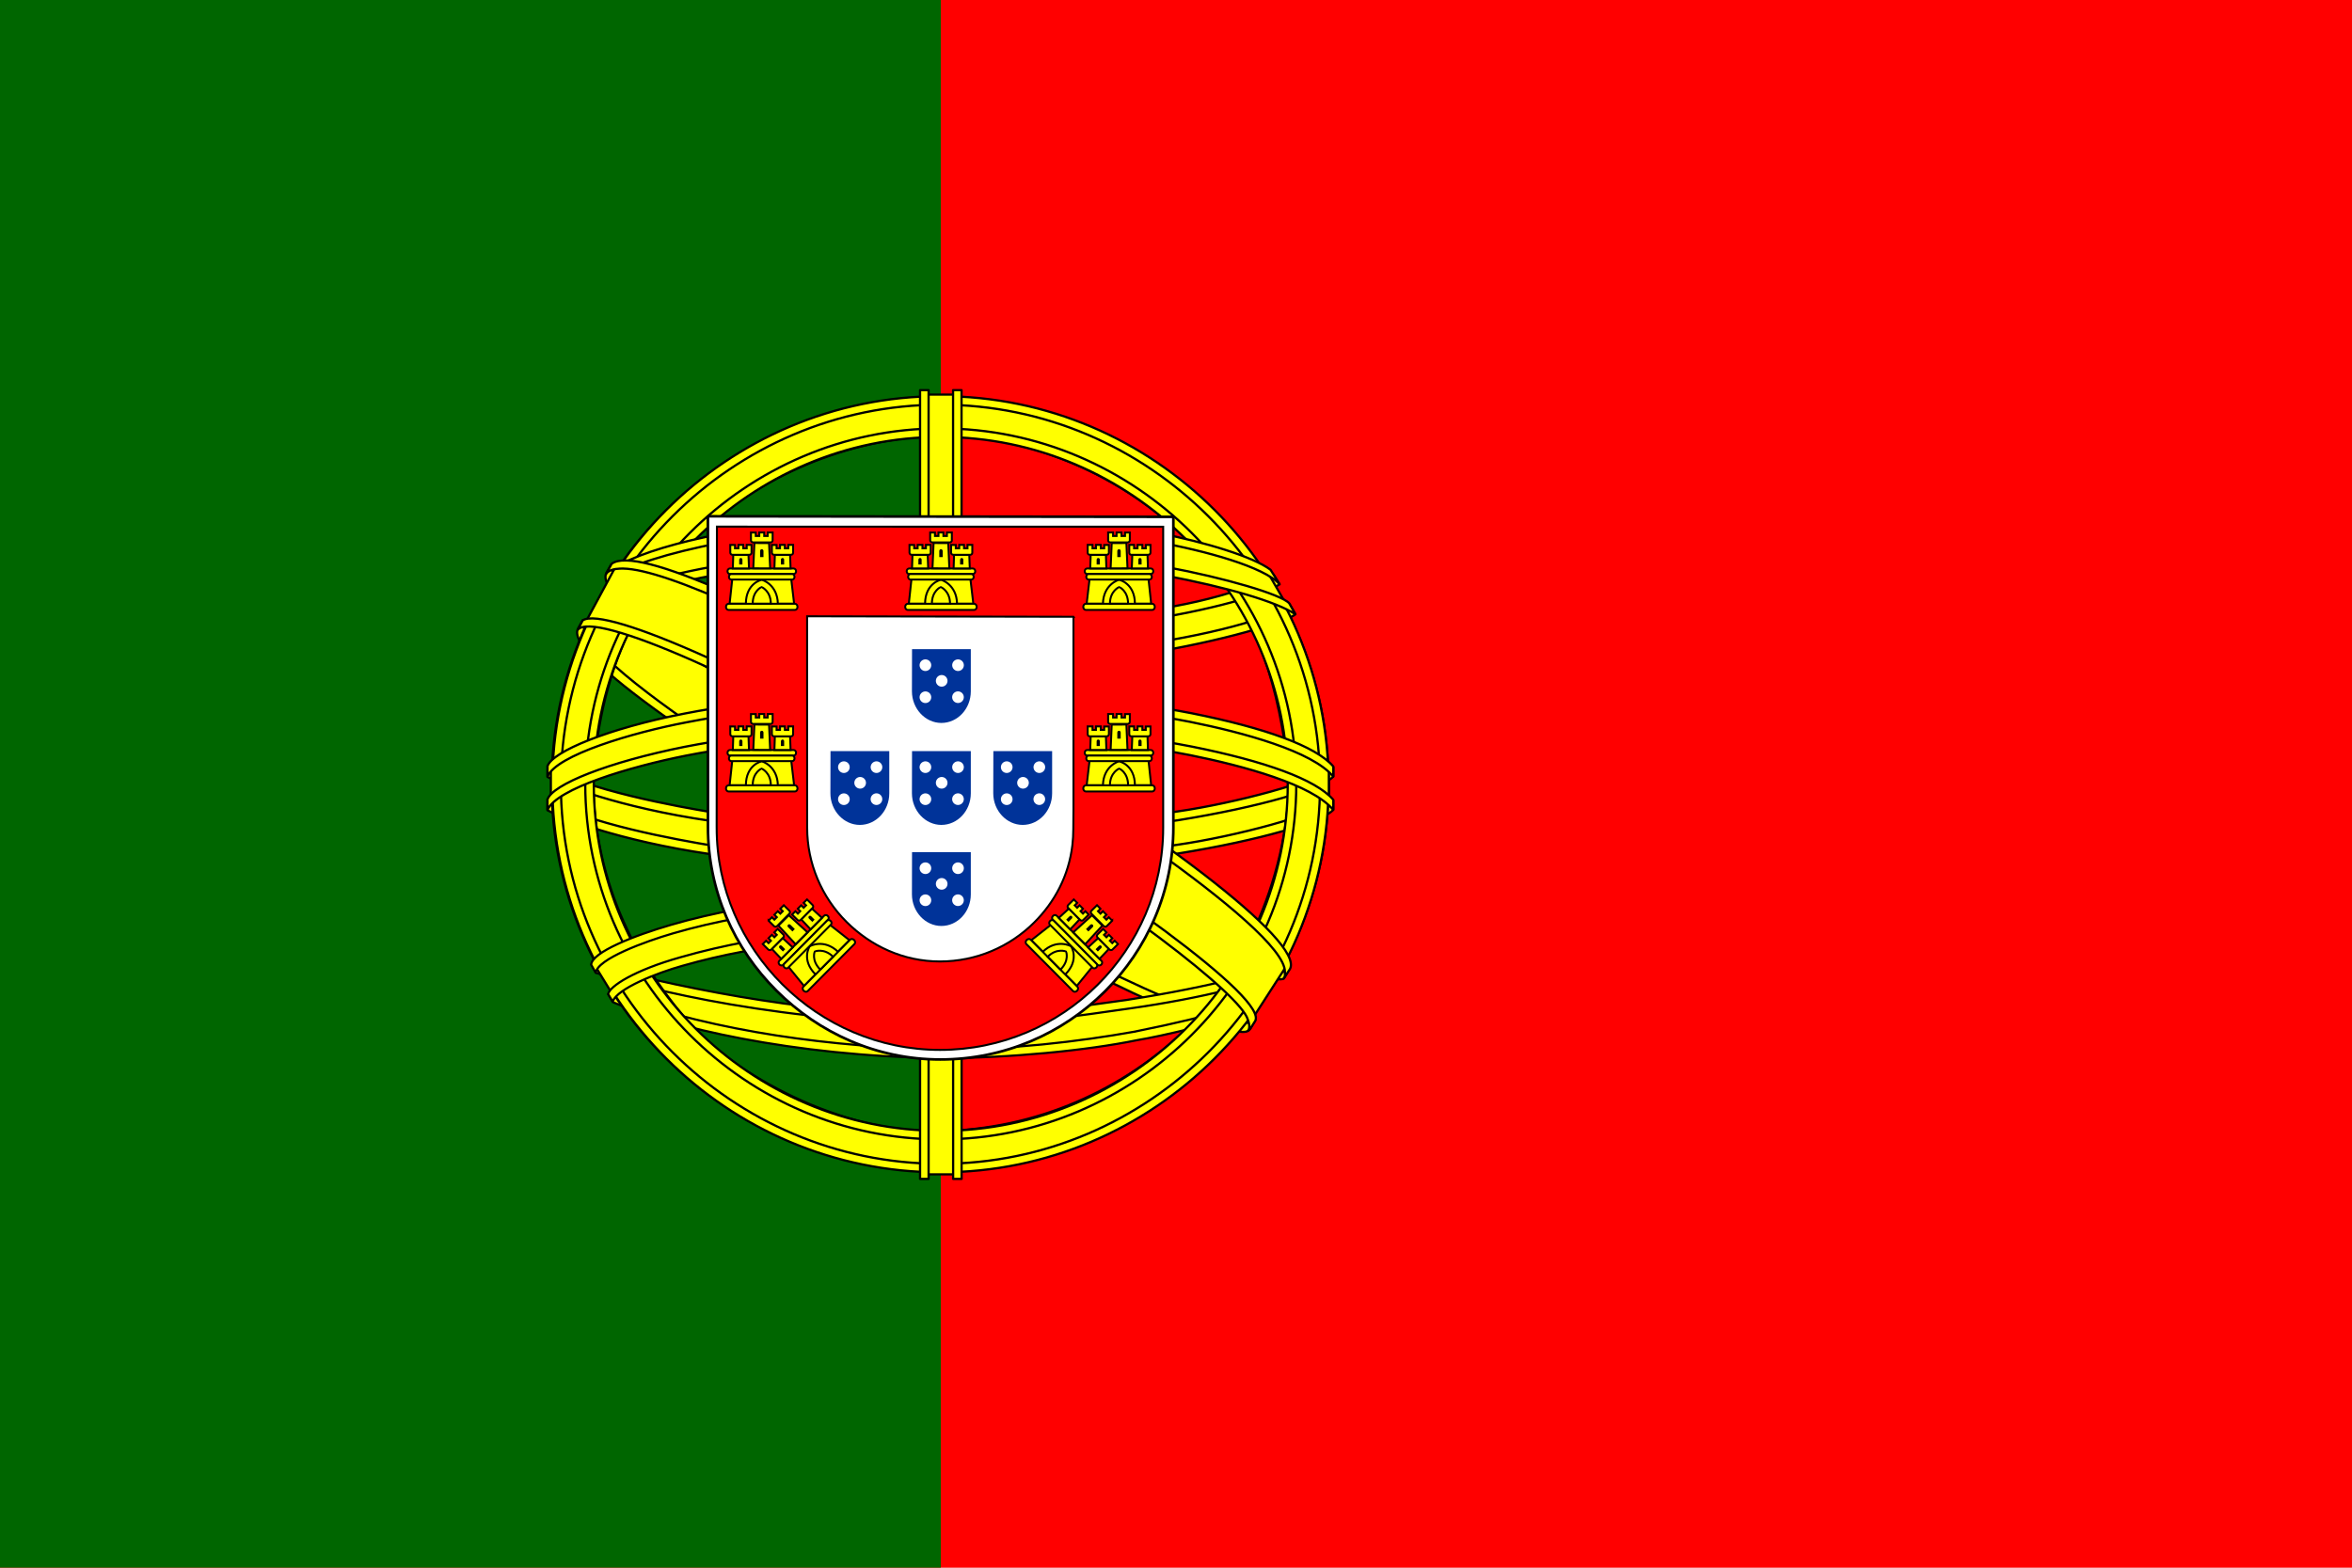
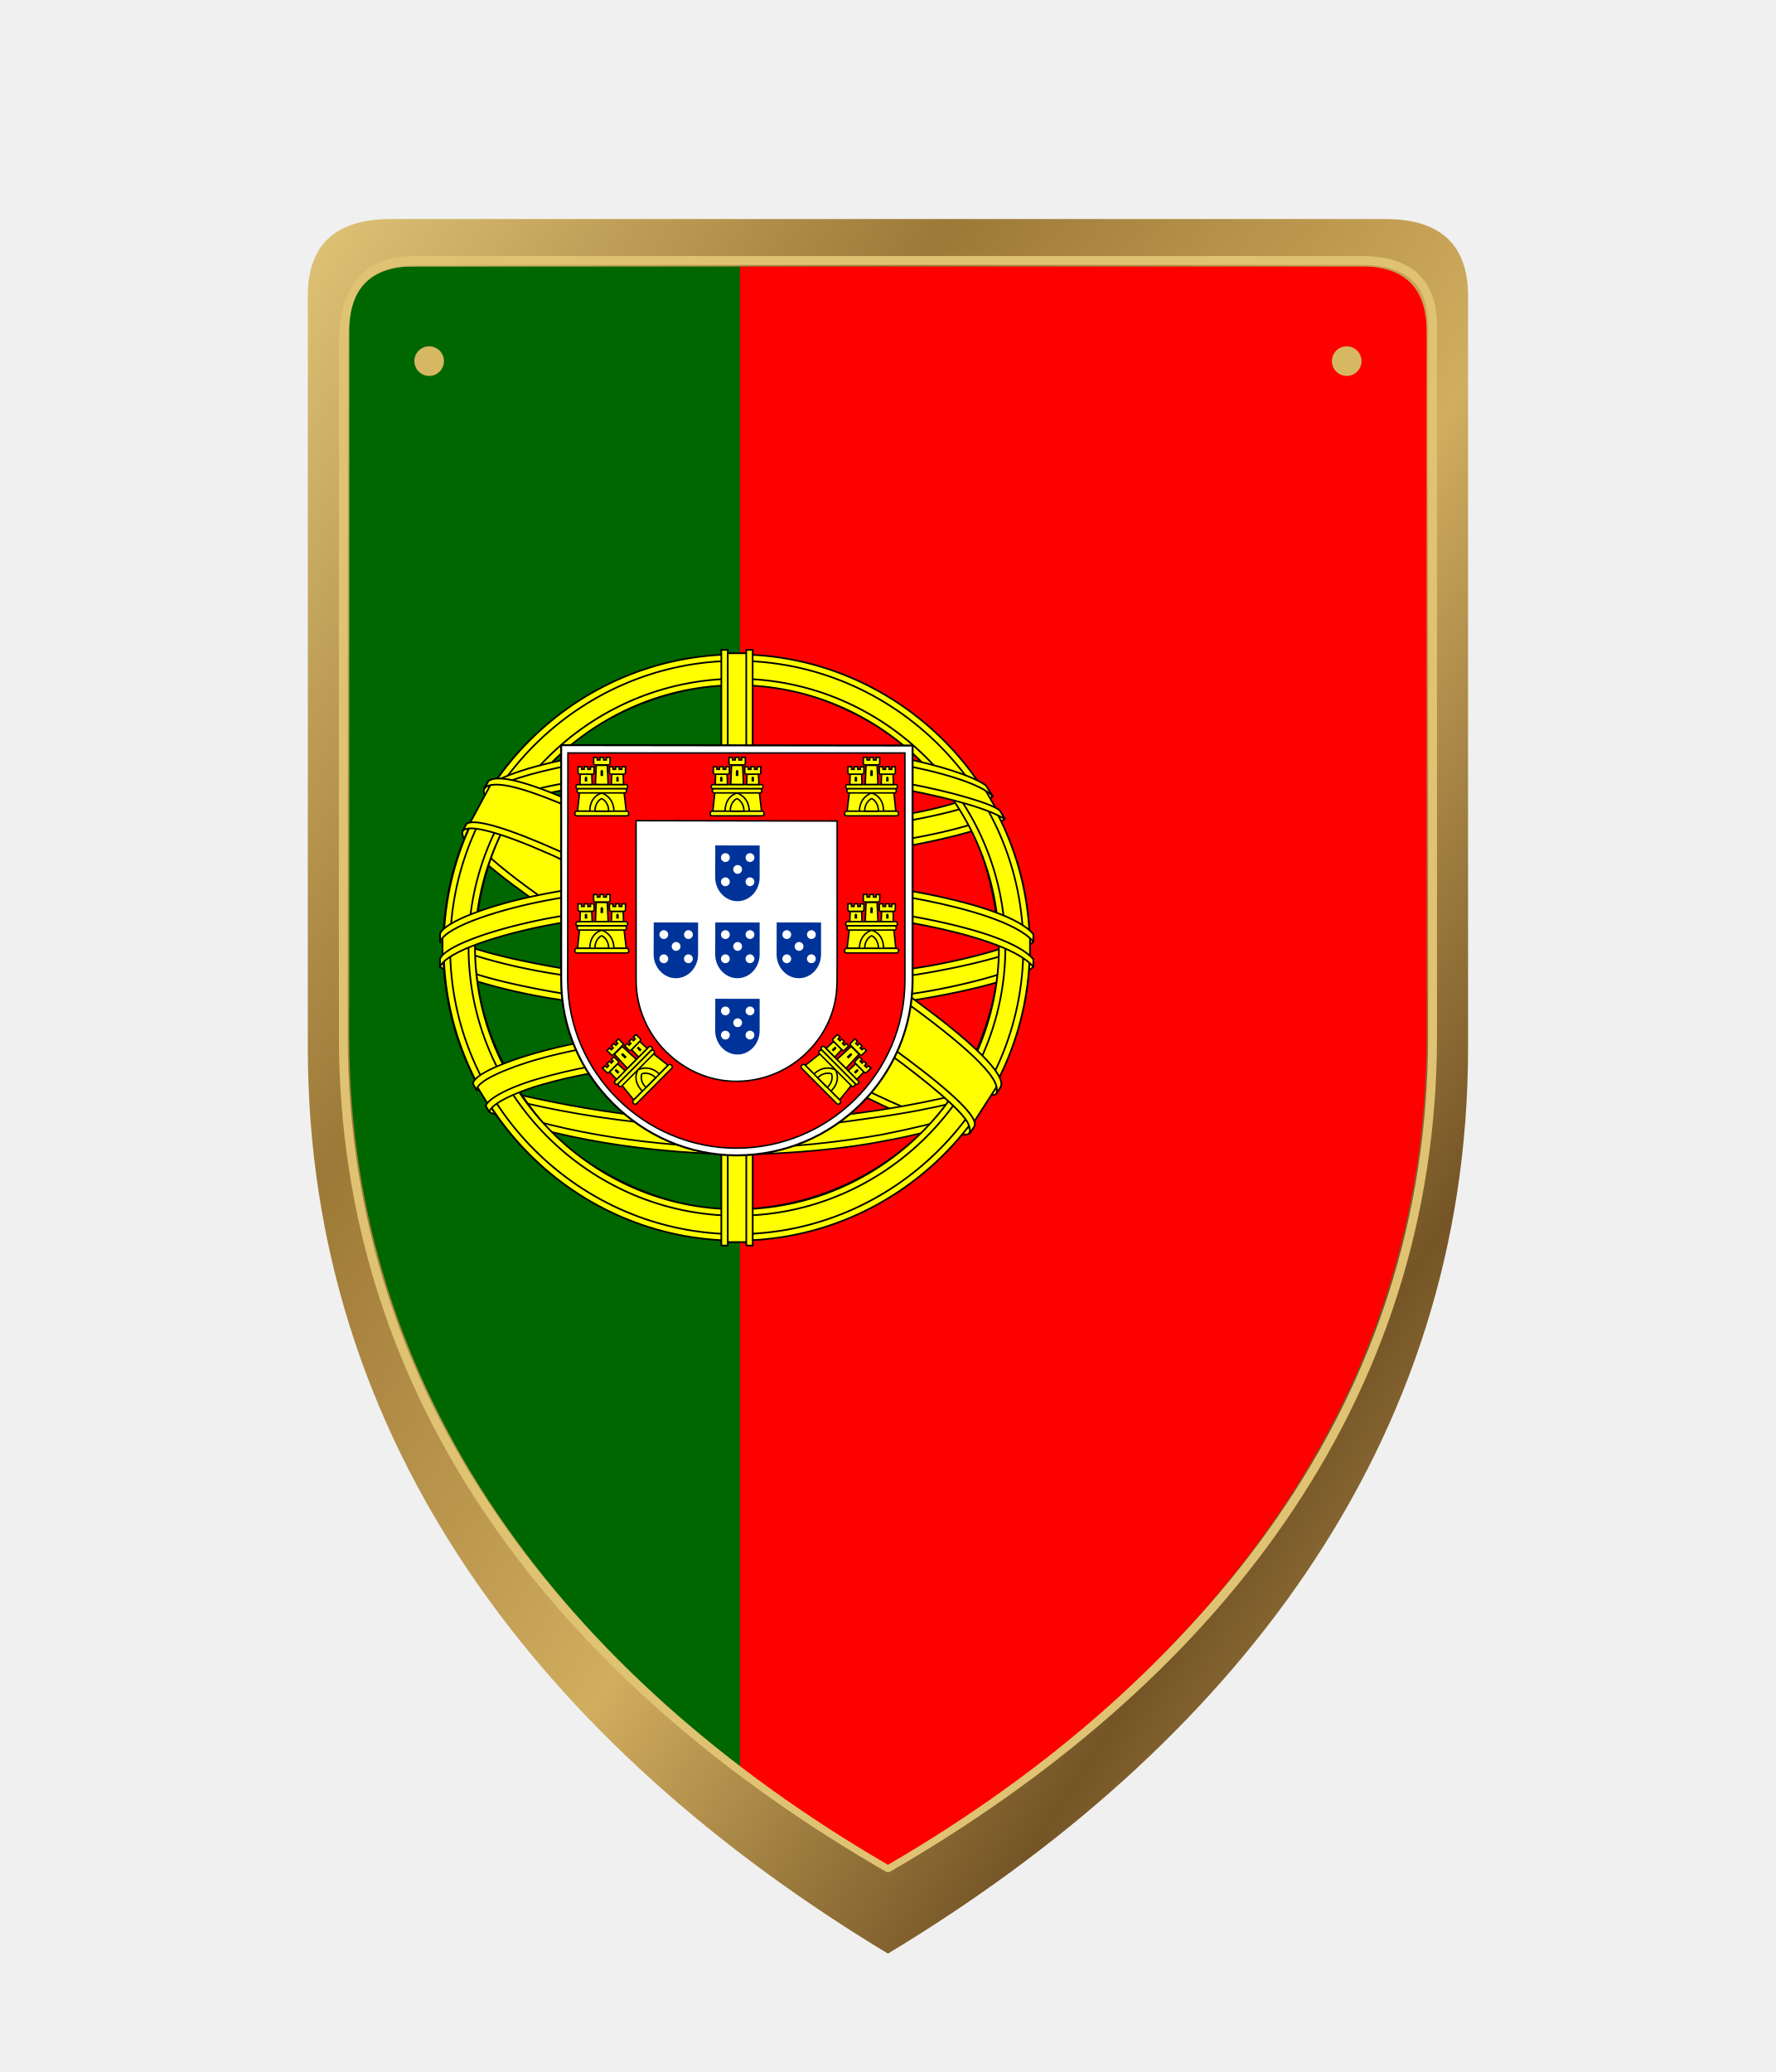
- <svg xmlns="http://www.w3.org/2000/svg" xmlns:xlink="http://www.w3.org/1999/xlink" width="600" height="400">
-   <rect width="600" height="400" fill="#f00" />
-   <rect width="240" height="400" fill="#060" />
-   <g fill="#ff0" fill-rule="evenodd" stroke="#000" stroke-width="0.573" stroke-linecap="round" stroke-linejoin="round">
-     <path d="m318.24,262.04c-30.21-0.91-168.74-87.38-169.69-101.15l7.65-12.757c13.741,19.966,155.36,104.06,169.27,101.08l-7.23,12.823" />
-     <path d="m154.59,146.4c-2.71,7.294,36.149,31.318,82.903,59.754,46.752,28.434,87.065,46.006,90.053,43.486,0.183-0.325,1.47-2.541,1.352-2.523-0.56,0.844-1.923,1.11-4.051,0.497-12.631-3.643-45.575-18.765-86.374-43.506-40.798-24.743-76.294-47.544-81.811-57.232-0.384-0.671-0.657-1.896-0.601-2.849l-0.134-0.002-1.175,2.053-0.161,0.322h-0.001zm164.36,116.04c-0.512,0.93-1.468,0.96-3.282,0.761-11.3-1.251-45.589-17.925-86.162-42.213-47.21-28.26-86.2-54.01-81.97-60.74l1.151-2.035,0.227,0.071c-3.804,11.405,76.948,57.578,81.702,60.522,46.724,28.947,86.115,45.851,89.601,41.458l-1.268,2.181v-0.002z" />
-     <path d="m240.17,169.23c30.237-0.239,67.55-4.132,89.023-12.69l-4.627-7.517c-12.692,7.025-50.21,11.644-84.652,12.335-40.736-0.375-69.49-4.168-83.897-13.835l-4.367,8.005c26.484,11.207,53.623,13.587,88.52,13.703" />
-     <path d="m330.44,156.71c-0.739,1.182-14.743,6.011-35.373,9.575-13.988,2.132-32.234,3.955-55.004,3.978-21.633,0.02-39.305-1.52-52.684-3.333-21.656-3.396-32.833-8.12-36.965-9.79,0.395-0.786,0.649-1.337,1.03-2.071,11.895,4.736,23.124,7.592,36.279,9.616,13.291,1.8,30.75,3.362,52.276,3.342,22.664-0.023,40.709-1.984,54.616-4.053,21.155-3.412,32.711-7.803,34.334-9.842l1.494,2.579h-0.002zm-4.06-7.623c-2.293,1.841-13.718,5.893-33.819,9.103-13.415,1.923-30.472,3.643-52.265,3.664-20.704,0.02-37.619-1.375-50.485-3.249-20.414-2.666-31.279-7.475-35.196-8.878,0.39-0.674,0.787-1.342,1.194-2.014,3.048,1.535,13.533,5.791,34.226,8.722,12.72,1.804,29.661,3.148,50.262,3.127,21.69-0.022,38.553-1.776,51.883-3.688,20.205-2.78,31.077-7.947,32.728-9.241l1.473,2.451v0.002z" />
-     <path d="m140.88,205.66c18.598,10.003,59.905,15.044,98.994,15.391,35.591,0.056,81.958-5.502,99.297-14.69l-0.477-10.012c-5.425,8.477-55.113,16.609-99.206,16.276-44.093-0.333-85.038-7.143-98.687-15.959l0.079,8.991" />
-     <path d="m340.12,204.22,0.001,2.387c-2.606,3.116-18.946,7.825-39.437,11.142-15.595,2.391-35.927,4.194-61.262,4.194-24.069,0-43.263-1.716-58.148-4.001-23.529-3.426-38.579-9.426-41.6-11.217l0.013-2.785c9.075,6.033,33.661,10.447,41.917,11.798,14.788,2.27,33.868,3.973,57.817,3.973,25.216,0,45.434-1.791,60.931-4.166,14.701-2.124,35.644-7.646,39.767-11.324h0.001zm0.01-8.492,0.001,2.387c-2.606,3.114-18.946,7.824-39.437,11.14-15.595,2.391-35.927,4.194-61.262,4.194-24.069,0-43.263-1.714-58.148-4.001-23.529-3.425-38.579-9.425-41.6-11.216l0.013-2.785c9.075,6.032,33.661,10.447,41.917,11.796,14.788,2.272,33.868,3.976,57.817,3.976,25.216,0,45.434-1.792,60.931-4.169,14.701-2.124,35.644-7.646,39.767-11.324l0.001,0.002z" />
-     <path d="m239.79,260.32c-42.772-0.255-79.421-11.659-87.16-13.544l5.643,8.834c13.67,5.75,49.424,14.32,81.927,13.371,32.504-0.948,60.91-3.466,80.928-13.211l5.786-9.155c-13.642,6.425-60.068,13.639-87.125,13.705" />
-     <path stroke-width="0.55" d="m323.3,253.72c-0.85,1.299-1.717,2.582-2.596,3.829-9.442,3.329-24.319,6.824-30.597,7.844-12.824,2.642-32.665,4.594-50.274,4.603-37.89-0.555-68.905-7.972-83.496-14.299l-1.177-2.024,0.192-0.304,1.997,0.774c25.948,9.283,55.091,12.987,82.698,13.652,17.538,0.062,35.095-2.01,49.292-4.549,21.771-4.362,30.574-7.65,33.275-9.14l0.687-0.385h-0.001zm5.017-8.275c0.022,0.026,0.044,0.05,0.065,0.078-0.636,1.073-1.291,2.165-1.962,3.262-5.036,1.8-18.702,5.799-38.659,8.589-13.149,1.791-21.322,3.526-47.479,4.034-49.015-1.247-80.75-10.831-88.289-13.195l-1.117-2.143c28.406,7.415,57.422,12.592,89.408,13.121,23.931-0.51,34.112-2.272,47.152-4.05,23.271-3.619,34.996-7.45,38.515-8.556-0.044-0.064-0.096-0.131-0.154-0.199l2.523-0.943-0.002,0.002z" />
-     <path d="m328.83,197.76c0.139,28.137-14.26,53.386-25.858,64.525-16.408,15.759-38.163,25.896-63.569,26.363-28.37,0.521-55.12-17.974-62.295-26.099-14.028-15.885-25.449-36.057-25.815-63.243,1.738-30.709,13.793-52.1,31.268-66.769s40.743-21.813,60.121-21.302c22.358,0.59,48.475,11.558,66.521,33.332,11.823,14.266,16.943,29.748,19.627,53.193zm-89.186-96.342c54.485,0,99.296,44.338,99.296,98.703,0,54.364-44.811,98.704-99.296,98.704s-98.924-44.339-98.924-98.704,44.439-98.703,98.924-98.703" />
-     <path d="m239.91,101.08c54.534,0,99.011,44.483,99.011,99.022,0,54.538-44.478,99.02-99.011,99.02-54.534,0-99.011-44.481-99.011-99.02s44.478-99.022,99.011-99.022zm-96.832,99.022c0,53.26,43.736,96.842,96.832,96.842,53.097,0,96.833-43.582,96.833-96.842,0-53.262-43.737-96.844-96.833-96.844s-96.832,43.584-96.832,96.844z" />
-     <path d="m239.99,109.31c49.731,0,90.693,40.821,90.693,90.704,0,49.884-40.963,90.703-90.693,90.703s-90.693-40.819-90.693-90.703c0-49.883,40.964-90.704,90.693-90.704zm-88.515,90.703c0,48.685,39.979,88.524,88.515,88.524s88.515-39.839,88.515-88.524c0-48.686-39.978-88.525-88.515-88.525-48.536,0-88.515,39.839-88.515,88.525z" />
-     <path d="m243.98,100.68-8.485,0,0.01,198.96,8.515,0z" />
-     <path d="m243.13,99.546h2.16l0.018,201.25h-2.162l-0.016-201.25zm-8.421,0.002h2.177l0.003,201.25h-2.178v-201.25z" />
-     <path d="m338.99,203.935,0-7.355-5.99-5.58-34-9-49-5-59,3-42,10-8.48,6.28,0,7.357l21.48-9.637,51-8h49l36,4,25,6z" />
-     <path d="m239.95,184.77c23.383-0.043,46.07,2.215,64.065,5.719,18.569,3.712,31.637,8.356,36.105,13.571l-0.005,2.582c-5.388-6.49-22.973-11.248-36.518-13.968-17.858-3.474-40.393-5.717-63.647-5.674-24.538,0.046-47.387,2.37-64.984,5.803-14.12,2.802-32.951,8.368-35.302,13.858v-2.689c1.291-3.8,15.313-9.479,34.984-13.417,17.729-3.457,40.62-5.742,65.302-5.786zm0.01-8.492c23.383-0.042,46.07,2.217,64.065,5.719,18.569,3.714,31.637,8.356,36.105,13.571l-0.005,2.582c-5.388-6.489-22.973-11.247-36.518-13.966-17.858-3.476-40.393-5.718-63.647-5.674-24.538,0.044-47.276,2.37-64.875,5.801-13.626,2.583-33.226,8.37-35.412,13.86v-2.691c1.291-3.759,15.597-9.641,34.985-13.417,17.729-3.457,40.62-5.74,65.302-5.786z" />
-     <path d="m239.48,132.96c36.849-0.184,68.99,5.152,83.695,12.685l5.364,9.279c-12.781-6.888-47.456-14.05-89.005-12.979-33.854,0.208-70.027,3.727-88.176,13.41l6.404-10.709c14.895-7.724,50.022-11.643,81.72-11.684" />
-     <path d="m239.97,140.62c21.017-0.056,41.325,1.13,57.476,4.044,15.041,2.799,29.385,7.001,31.436,9.26l1.59,2.81c-4.988-3.257-17.401-6.884-33.339-9.906-16.006-3.008-36.3-4.005-57.2-3.95-23.722-0.081-42.152,1.171-57.969,3.929-16.728,3.13-28.334,7.601-31.197,9.726l1.558-2.97c5.563-2.838,14.39-6.259,29.223-8.93,16.357-2.988,34.983-3.884,58.423-4.013h-0.001zm-0.009-8.484c20.113-0.053,39.972,1.068,55.452,3.851,12.209,2.377,24.283,6.087,28.704,9.389l2.326,3.695c-3.954-4.395-18.836-8.559-31.974-10.892-15.361-2.649-34.395-3.698-54.508-3.866-21.108,0.059-40.615,1.352-55.752,4.108-14.441,2.748-23.76,6.002-27.703,8.543l2.045-3.087c5.441-2.865,14.232-5.495,25.303-7.646,15.249-2.776,34.876-4.036,56.108-4.095z" />
-     <path d="m289.15,241.26c-18.218-3.401-36.469-3.895-49.217-3.745-61.407,0.72-81.244,12.609-83.665,16.209l-4.589-7.481c15.634-11.332,49.073-17.687,88.587-17.037,20.518,0.336,38.224,1.699,53.119,4.583l-4.236,7.473" />
-     <path stroke-width="0.55" d="m239.58,236.46c17.082,0.255,33.849,0.96,50.033,3.978l-1.172,2.069c-15.031-2.775-31.055-3.837-48.803-3.75-22.663-0.177-45.585,1.939-65.541,7.667-6.297,1.752-16.721,5.801-17.784,9.146l-1.166-1.923c0.336-1.977,6.636-6.081,18.414-9.39,22.858-6.546,44.239-7.649,66.019-7.799v0.002zm0.775-8.596c17.698,0.331,35.975,1.149,53.74,4.668l-1.221,2.154c-16.042-3.185-31.369-4.247-52.415-4.57-22.735,0.041-46.851,1.663-68.778,8.037-7.079,2.062-19.297,6.52-19.704,10.05l-1.166-2.066c0.265-3.206,10.842-7.388,20.358-10.156,22.096-6.424,46.275-8.076,69.186-8.117z" />
-     <path d="M327.58,247.38,320.201,258.829,299,240,244,203,182,169,149.81,157.99,156.67,145.27,159,144l20,5,66,34,38,24,32,23,13,15z" />
-     <path d="m148.65,158.29c5.646-3.829,47.139,14.655,90.555,40.834,43.301,26.254,84.677,55.921,80.942,61.473l-1.228,1.932-0.564,0.445c0.121-0.086,0.743-0.848-0.061-2.906-1.845-6.07-31.195-29.491-79.894-58.895-47.475-28.309-87.041-45.371-90.997-40.494l1.247-2.389h-0.001zm180.44,88.927c3.57-7.052-34.916-36.044-82.632-64.272-48.813-27.666-83.994-43.951-90.42-39.095l-1.428,2.599c-0.012,0.143,0.052-0.177,0.354-0.41,1.169-1.02,3.105-0.951,3.979-0.967,11.065,0.166,42.667,14.709,87.006,40.128,19.428,11.315,82.071,51.491,81.832,62.789,0.017,0.971,0.08,1.171-0.285,1.652l1.594-2.424v-0.002z" />
-   </g>
-   <g>
-     <path fill="#fff" stroke="#000" stroke-width="0.67" stroke-linejoin="bevel" d="m180.6,211.01c0,16.271,6.663,30.987,17.457,41.742,10.815,10.778,25.512,17.579,41.809,17.579,16.381,0,31.247-6.652,42.016-17.389,10.769-10.735,17.443-25.552,17.446-41.88h-0.002v-79.189l-118.74-0.141,0.012,79.278h0.002z" />
-     <path fill="#f00" stroke="#000" stroke-width="0.507" d="m182.82,211.12v0.045c0,15.557,6.441,29.724,16.775,40.009,10.354,10.305,24.614,16.712,40.214,16.712,15.681,0,29.912-6.361,40.222-16.626,10.308-10.265,16.697-24.433,16.699-40.044h-0.002v-76.826l-113.84-0.018-0.07,76.748m91.022-53.747,0.004,48.891-0.041,5.172h0.001c0,1.361-0.082,2.912-0.241,4.233-0.925,7.729-4.48,14.467-9.745,19.708-6.164,6.136-14.671,9.941-24.047,9.941-9.327,0-17.639-3.938-23.829-10.1-6.35-6.32-10.03-14.986-10.03-23.947l-0.013-54.023,67.94,0.123,0.002,0.002z" />
-     <g id="castle3">
-       <g id="castle" fill="#ff0" stroke="#000" stroke-width="0.5">
-         <path stroke="none" d="m190.19,154.43c0.135-5.521,4.052-6.828,4.081-6.847,0.028-0.018,4.231,1.408,4.217,6.899l-8.298-0.051" />
-         <path d="m186.81,147.69-0.682,6.345,4.141,0.009c0.04-5.249,3.974-6.122,4.069-6.103,0.089-0.005,3.989,1.161,4.093,6.103h4.151l-0.75-6.393-15.022,0.038v0.002z" />
-         <path d="m185.85,154.06h16.946c0.357,0,0.649,0.353,0.649,0.784,0,0.43-0.292,0.781-0.649,0.781h-16.946c-0.357,0-0.649-0.351-0.649-0.781,0-0.431,0.292-0.784,0.649-0.784z" />
-         <path d="m192.01,154.03c0.018-3.313,2.262-4.25,2.274-4.248,0.001,0,2.342,0.967,2.361,4.248h-4.634" />
-         <path d="m186.21,145.05h16.245c0.342,0,0.623,0.318,0.623,0.705,0,0.387-0.28,0.705-0.623,0.705h-16.245c-0.342,0-0.623-0.316-0.623-0.705,0-0.386,0.28-0.705,0.623-0.705z" />
-         <path d="m186.55,146.47h15.538c0.327,0,0.595,0.317,0.595,0.704,0,0.388-0.268,0.705-0.595,0.705h-15.538c-0.327,0-0.595-0.317-0.595-0.705,0-0.387,0.268-0.704,0.595-0.704z" />
-         <path d="m191.57,135.88,1.227,0.002v0.871h0.895v-0.891l1.257,0.004v0.887h0.898v-0.891h1.258l-0.002,2.012c0,0.316-0.254,0.52-0.549,0.52h-4.411c-0.296,0-0.57-0.237-0.571-0.527l-0.003-1.988h0.001z" />
-         <path d="m196.19,138.57,0.277,6.451-4.303-0.016,0.285-6.452,3.741,0.017" />
-         <path id="cp1" d="m190.94,141.56,0.131,3.478-4.126,0.002,0.116-3.479h3.879-0.001z" />
-         <use xlink:href="#cp1" x="10.609" />
-         <path id="cp2" d="m186.3,139.04,1.199,0.003v0.872h0.877v-0.893l1.229,0.004v0.889h0.879v-0.893l1.23,0.002-0.002,2.012c0,0.314-0.249,0.519-0.536,0.519h-4.317c-0.289,0-0.558-0.235-0.559-0.526l-0.003-1.989h0.001z" />
-         <use xlink:href="#cp2" x="10.609" />
-         <path fill="#000" stroke="none" d="m193.9,140.61c-0.026-0.627,0.877-0.634,0.866,0v1.536h-0.866v-1.536" />
-         <path id="cp3" fill="#000" stroke="none" d="m188.57,142.84c-0.003-0.606,0.837-0.618,0.826,0v1.187h-0.826v-1.187" />
-         <use xlink:href="#cp3" x="10.641" />
+ <svg xmlns="http://www.w3.org/2000/svg" viewBox="0 0 600 700" width="600" height="700">
+   <defs>
+     <g id="emblem">
+       <g fill="#ff0" fill-rule="evenodd" stroke="#000" stroke-width="0.573" stroke-linecap="round" stroke-linejoin="round">
+         <path d="m318.24,262.04c-30.21-0.91-168.74-87.38-169.69-101.15l7.65-12.757c13.741,19.966,155.36,104.06,169.27,101.08l-7.23,12.823" />
+         <path d="m154.59,146.4c-2.71,7.294,36.149,31.318,82.903,59.754,46.752,28.434,87.065,46.006,90.053,43.486,0.183-0.325,1.47-2.541,1.352-2.523-0.56,0.844-1.923,1.11-4.051,0.497-12.631-3.643-45.575-18.765-86.374-43.506-40.798-24.743-76.294-47.544-81.811-57.232-0.384-0.671-0.657-1.896-0.601-2.849l-0.134-0.002-1.175,2.053-0.161,0.322h-0.001zm164.36,116.04c-0.512,0.93-1.468,0.96-3.282,0.761-11.3-1.251-45.589-17.925-86.162-42.213-47.21-28.26-86.2-54.01-81.97-60.74l1.151-2.035,0.227,0.071c-3.804,11.405,76.948,57.578,81.702,60.522,46.724,28.947,86.115,45.851,89.601,41.458l-1.268,2.181v-0.002z" />
+         <path d="m240.17,169.23c30.237-0.239,67.55-4.132,89.023-12.69l-4.627-7.517c-12.692,7.025-50.21,11.644-84.652,12.335-40.736-0.375-69.49-4.168-83.897-13.835l-4.367,8.005c26.484,11.207,53.623,13.587,88.52,13.703" />
+         <path d="m330.44,156.71c-0.739,1.182-14.743,6.011-35.373,9.575-13.988,2.132-32.234,3.955-55.004,3.978-21.633,0.02-39.305-1.52-52.684-3.333-21.656-3.396-32.833-8.12-36.965-9.79,0.395-0.786,0.649-1.337,1.03-2.071,11.895,4.736,23.124,7.592,36.279,9.616,13.291,1.8,30.75,3.362,52.276,3.342,22.664-0.023,40.709-1.984,54.616-4.053,21.155-3.412,32.711-7.803,34.334-9.842l1.494,2.579h-0.002zm-4.06-7.623c-2.293,1.841-13.718,5.893-33.819,9.103-13.415,1.923-30.472,3.643-52.265,3.664-20.704,0.02-37.619-1.375-50.485-3.249-20.414-2.666-31.279-7.475-35.196-8.878,0.39-0.674,0.787-1.342,1.194-2.014,3.048,1.535,13.533,5.791,34.226,8.722,12.72,1.804,29.661,3.148,50.262,3.127,21.69-0.022,38.553-1.776,51.883-3.688,20.205-2.78,31.077-7.947,32.728-9.241l1.473,2.451v0.002z" />
+         <path d="m140.88,205.66c18.598,10.003,59.905,15.044,98.994,15.391,35.591,0.056,81.958-5.502,99.297-14.69l-0.477-10.012c-5.425,8.477-55.113,16.609-99.206,16.276-44.093-0.333-85.038-7.143-98.687-15.959l0.079,8.991" />
+         <path d="m340.12,204.22,0.001,2.387c-2.606,3.116-18.946,7.825-39.437,11.142-15.595,2.391-35.927,4.194-61.262,4.194-24.069,0-43.263-1.716-58.148-4.001-23.529-3.426-38.579-9.426-41.6-11.217l0.013-2.785c9.075,6.033,33.661,10.447,41.917,11.798,14.788,2.27,33.868,3.973,57.817,3.973,25.216,0,45.434-1.791,60.931-4.166,14.701-2.124,35.644-7.646,39.767-11.324h0.001zm0.01-8.492,0.001,2.387c-2.606,3.114-18.946,7.824-39.437,11.14-15.595,2.391-35.927,4.194-61.262,4.194-24.069,0-43.263-1.714-58.148-4.001-23.529-3.425-38.579-9.425-41.6-11.216l0.013-2.785c9.075,6.032,33.661,10.447,41.917,11.796,14.788,2.272,33.868,3.976,57.817,3.976,25.216,0,45.434-1.792,60.931-4.169,14.701-2.124,35.644-7.646,39.767-11.324l0.001,0.002z" />
+         <path d="m239.79,260.32c-42.772-0.255-79.421-11.659-87.16-13.544l5.643,8.834c13.67,5.75,49.424,14.32,81.927,13.371,32.504-0.948,60.91-3.466,80.928-13.211l5.786-9.155c-13.642,6.425-60.068,13.639-87.125,13.705" />
+         <path stroke-width="0.55" d="m323.3,253.72c-0.85,1.299-1.717,2.582-2.596,3.829-9.442,3.329-24.319,6.824-30.597,7.844-12.824,2.642-32.665,4.594-50.274,4.603-37.89-0.555-68.905-7.972-83.496-14.299l-1.177-2.024,0.192-0.304,1.997,0.774c25.948,9.283,55.091,12.987,82.698,13.652,17.538,0.062,35.095-2.01,49.292-4.549,21.771-4.362,30.574-7.65,33.275-9.14l0.687-0.385h-0.001zm5.017-8.275c0.022,0.026,0.044,0.05,0.065,0.078-0.636,1.073-1.291,2.165-1.962,3.262-5.036,1.8-18.702,5.799-38.659,8.589-13.149,1.791-21.322,3.526-47.479,4.034-49.015-1.247-80.75-10.831-88.289-13.195l-1.117-2.143c28.406,7.415,57.422,12.592,89.408,13.121,23.931-0.51,34.112-2.272,47.152-4.05,23.271-3.619,34.996-7.45,38.515-8.556-0.044-0.064-0.096-0.131-0.154-0.199l2.523-0.943-0.002,0.002z" />
+         <path d="m328.83,197.76c0.139,28.137-14.26,53.386-25.858,64.525-16.408,15.759-38.163,25.896-63.569,26.363-28.37,0.521-55.12-17.974-62.295-26.099-14.028-15.885-25.449-36.057-25.815-63.243,1.738-30.709,13.793-52.1,31.268-66.769s40.743-21.813,60.121-21.302c22.358,0.59,48.475,11.558,66.521,33.332,11.823,14.266,16.943,29.748,19.627,53.193zm-89.186-96.342c54.485,0,99.296,44.338,99.296,98.703,0,54.364-44.811,98.704-99.296,98.704s-98.924-44.339-98.924-98.704,44.439-98.703,98.924-98.703" />
+         <path d="m239.91,101.08c54.534,0,99.011,44.483,99.011,99.022,0,54.538-44.478,99.02-99.011,99.02-54.534,0-99.011-44.481-99.011-99.02s44.478-99.022,99.011-99.022zm-96.832,99.022c0,53.26,43.736,96.842,96.832,96.842,53.097,0,96.833-43.582,96.833-96.842,0-53.262-43.737-96.844-96.833-96.844s-96.832,43.584-96.832,96.844z" />
+         <path d="m239.99,109.31c49.731,0,90.693,40.821,90.693,90.704,0,49.884-40.963,90.703-90.693,90.703s-90.693-40.819-90.693-90.703c0-49.883,40.964-90.704,90.693-90.704zm-88.515,90.703c0,48.685,39.979,88.524,88.515,88.524s88.515-39.839,88.515-88.524c0-48.686-39.978-88.525-88.515-88.525-48.536,0-88.515,39.839-88.515,88.525z" />
+         <path d="m243.98,100.68-8.485,0,0.01,198.96,8.515,0z" />
+         <path d="m243.13,99.546h2.16l0.018,201.25h-2.162l-0.016-201.25zm-8.421,0.002h2.177l0.003,201.25h-2.178v-201.25z" />
+         <path d="m338.99,203.935,0-7.355-5.99-5.58-34-9-49-5-59,3-42,10-8.48,6.28,0,7.357l21.48-9.637,51-8h49l36,4,25,6z" />
+         <path d="m239.95,184.77c23.383-0.043,46.07,2.215,64.065,5.719,18.569,3.712,31.637,8.356,36.105,13.571l-0.005,2.582c-5.388-6.49-22.973-11.248-36.518-13.968-17.858-3.474-40.393-5.717-63.647-5.674-24.538,0.046-47.387,2.37-64.984,5.803-14.12,2.802-32.951,8.368-35.302,13.858v-2.689c1.291-3.8,15.313-9.479,34.984-13.417,17.729-3.457,40.62-5.742,65.302-5.786zm0.01-8.492c23.383-0.042,46.07,2.217,64.065,5.719,18.569,3.714,31.637,8.356,36.105,13.571l-0.005,2.582c-5.388-6.489-22.973-11.247-36.518-13.966-17.858-3.476-40.393-5.718-63.647-5.674-24.538,0.044-47.276,2.37-64.875,5.801-13.626,2.583-33.226,8.37-35.412,13.86v-2.691c1.291-3.759,15.597-9.641,34.985-13.417,17.729-3.457,40.62-5.74,65.302-5.786z" />
+         <path d="m239.48,132.96c36.849-0.184,68.99,5.152,83.695,12.685l5.364,9.279c-12.781-6.888-47.456-14.05-89.005-12.979-33.854,0.208-70.027,3.727-88.176,13.41l6.404-10.709c14.895-7.724,50.022-11.643,81.72-11.684" />
+         <path d="m239.97,140.62c21.017-0.056,41.325,1.13,57.476,4.044,15.041,2.799,29.385,7.001,31.436,9.26l1.59,2.81c-4.988-3.257-17.401-6.884-33.339-9.906-16.006-3.008-36.3-4.005-57.2-3.95-23.722-0.081-42.152,1.171-57.969,3.929-16.728,3.13-28.334,7.601-31.197,9.726l1.558-2.97c5.563-2.838,14.39-6.259,29.223-8.93,16.357-2.988,34.983-3.884,58.423-4.013h-0.001zm-0.009-8.484c20.113-0.053,39.972,1.068,55.452,3.851,12.209,2.377,24.283,6.087,28.704,9.389l2.326,3.695c-3.954-4.395-18.836-8.559-31.974-10.892-15.361-2.649-34.395-3.698-54.508-3.866-21.108,0.059-40.615,1.352-55.752,4.108-14.441,2.748-23.76,6.002-27.703,8.543l2.045-3.087c5.441-2.865,14.232-5.495,25.303-7.646,15.249-2.776,34.876-4.036,56.108-4.095z" />
+         <path d="m289.15,241.26c-18.218-3.401-36.469-3.895-49.217-3.745-61.407,0.72-81.244,12.609-83.665,16.209l-4.589-7.481c15.634-11.332,49.073-17.687,88.587-17.037,20.518,0.336,38.224,1.699,53.119,4.583l-4.236,7.473" />
+         <path stroke-width="0.55" d="m239.58,236.46c17.082,0.255,33.849,0.96,50.033,3.978l-1.172,2.069c-15.031-2.775-31.055-3.837-48.803-3.75-22.663-0.177-45.585,1.939-65.541,7.667-6.297,1.752-16.721,5.801-17.784,9.146l-1.166-1.923c0.336-1.977,6.636-6.081,18.414-9.39,22.858-6.546,44.239-7.649,66.019-7.799v0.002zm0.775-8.596c17.698,0.331,35.975,1.149,53.74,4.668l-1.221,2.154c-16.042-3.185-31.369-4.247-52.415-4.57-22.735,0.041-46.851,1.663-68.778,8.037-7.079,2.062-19.297,6.52-19.704,10.05l-1.166-2.066c0.265-3.206,10.842-7.388,20.358-10.156,22.096-6.424,46.275-8.076,69.186-8.117z" />
+         <path d="M327.58,247.38,320.201,258.829,299,240,244,203,182,169,149.81,157.99,156.67,145.27,159,144l20,5,66,34,38,24,32,23,13,15z" />
+         <path d="m148.65,158.29c5.646-3.829,47.139,14.655,90.555,40.834,43.301,26.254,84.677,55.921,80.942,61.473l-1.228,1.932-0.564,0.445c0.121-0.086,0.743-0.848-0.061-2.906-1.845-6.07-31.195-29.491-79.894-58.895-47.475-28.309-87.041-45.371-90.997-40.494l1.247-2.389h-0.001zm180.44,88.927c3.57-7.052-34.916-36.044-82.632-64.272-48.813-27.666-83.994-43.951-90.42-39.095l-1.428,2.599c-0.012,0.143,0.052-0.177,0.354-0.41,1.169-1.02,3.105-0.951,3.979-0.967,11.065,0.166,42.667,14.709,87.006,40.128,19.428,11.315,82.071,51.491,81.832,62.789,0.017,0.971,0.08,1.171-0.285,1.652l1.594-2.424v-0.002z" />
      </g>
-       <use xlink:href="#castle" y="46.32" />
-       <use xlink:href="#castle" transform="matrix(0.7046089,-0.7095959,0.7095959,0.7046089,-35.34146,275.109)" />
+       <g>
+         <path fill="#fff" stroke="#000" stroke-width="0.67" stroke-linejoin="bevel" d="m180.6,211.01c0,16.271,6.663,30.987,17.457,41.742,10.815,10.778,25.512,17.579,41.809,17.579,16.381,0,31.247-6.652,42.016-17.389,10.769-10.735,17.443-25.552,17.446-41.88h-0.002v-79.189l-118.74-0.141,0.012,79.278h0.002z" />
+         <path fill="#f00" stroke="#000" stroke-width="0.507" d="m182.82,211.12v0.045c0,15.557,6.441,29.724,16.775,40.009,10.354,10.305,24.614,16.712,40.214,16.712,15.681,0,29.912-6.361,40.222-16.626,10.308-10.265,16.697-24.433,16.699-40.044h-0.002v-76.826l-113.84-0.018-0.07,76.748m91.022-53.747,0.004,48.891-0.041,5.172h0.001c0,1.361-0.082,2.912-0.241,4.233-0.925,7.729-4.48,14.467-9.745,19.708-6.164,6.136-14.671,9.941-24.047,9.941-9.327,0-17.639-3.938-23.829-10.1-6.35-6.32-10.03-14.986-10.03-23.947l-0.013-54.023,67.94,0.123,0.002,0.002z" />
+         <g id="castle3">
+           <g id="castle" fill="#ff0" stroke="#000" stroke-width="0.5">
+             <path stroke="none" d="m190.19,154.43c0.135-5.521,4.052-6.828,4.081-6.847,0.028-0.018,4.231,1.408,4.217,6.899l-8.298-0.051" />
+             <path d="m186.81,147.69-0.682,6.345,4.141,0.009c0.04-5.249,3.974-6.122,4.069-6.103,0.089-0.005,3.989,1.161,4.093,6.103h4.151l-0.75-6.393-15.022,0.038v0.002z" />
+             <path d="m185.85,154.06h16.946c0.357,0,0.649,0.353,0.649,0.784,0,0.43-0.292,0.781-0.649,0.781h-16.946c-0.357,0-0.649-0.351-0.649-0.781,0-0.431,0.292-0.784,0.649-0.784z" />
+             <path d="m192.01,154.03c0.018-3.313,2.262-4.25,2.274-4.248,0.001,0,2.342,0.967,2.361,4.248h-4.634" />
+             <path d="m186.21,145.05h16.245c0.342,0,0.623,0.318,0.623,0.705,0,0.387-0.28,0.705-0.623,0.705h-16.245c-0.342,0-0.623-0.316-0.623-0.705,0-0.386,0.28-0.705,0.623-0.705z" />
+             <path d="m186.55,146.47h15.538c0.327,0,0.595,0.317,0.595,0.704,0,0.388-0.268,0.705-0.595,0.705h-15.538c-0.327,0-0.595-0.317-0.595-0.705,0-0.387,0.268-0.704,0.595-0.704z" />
+             <path d="m191.57,135.88,1.227,0.002v0.871h0.895v-0.891l1.257,0.004v0.887h0.898v-0.891h1.258l-0.002,2.012c0,0.316-0.254,0.52-0.549,0.52h-4.411c-0.296,0-0.57-0.237-0.571-0.527l-0.003-1.988h0.001z" />
+             <path d="m196.19,138.57,0.277,6.451-4.303-0.016,0.285-6.452,3.741,0.017" />
+             <path id="cp1" d="m190.94,141.56,0.131,3.478-4.126,0.002,0.116-3.479h3.879-0.001z" />
+             <use href="#cp1" x="10.609" />
+             <path id="cp2" d="m186.3,139.04,1.199,0.003v0.872h0.877v-0.893l1.229,0.004v0.889h0.879v-0.893l1.23,0.002-0.002,2.012c0,0.314-0.249,0.519-0.536,0.519h-4.317c-0.289,0-0.558-0.235-0.559-0.526l-0.003-1.989h0.001z" />
+             <use href="#cp2" x="10.609" />
+             <path fill="#000" stroke="none" d="m193.9,140.61c-0.026-0.627,0.877-0.634,0.866,0v1.536h-0.866v-1.536" />
+             <path id="cp3" fill="#000" stroke="none" d="m188.57,142.84c-0.003-0.606,0.837-0.618,0.826,0v1.187h-0.826v-1.187" />
+             <use href="#cp3" x="10.641" />
+           </g>
+           <use href="#castle" y="46.32" />
+           <use href="#castle" transform="matrix(0.7046089,-0.7095959,0.7095959,0.7046089,-35.34146,275.109)" />
+         </g>
+         <use href="#castle" x="45.714" />
+         <use href="#castle3" transform="matrix(-1,0,0,1,479.7919,0)" />
+         <g id="quina">
+           <path fill="#039" d="m232.636,202.406v0.005c0,2.212,0.849,4.227,2.212,5.689,1.365,1.467,3.245,2.378,5.302,2.378,2.067,0,3.944-0.905,5.303-2.365,1.358-1.459,2.202-3.472,2.202-5.693v-10.768l-14.992-0.012-0.027,10.766" />
+           <path stroke="#fff" stroke-width="2.972" stroke-linecap="round" d="M236.074,195.742v0M244.392,195.742v0M240.225,199.735v0M236.074,203.916v0M244.383,203.905v0" />
+         </g>
+         <use href="#quina" y="-26.016" />
+         <use href="#quina" x="-20.799" />
+         <use href="#quina" x="20.745" />
+         <use href="#quina" y="25.784" />
+       </g>
    </g>
-     <use xlink:href="#castle" x="45.714" />
-     <use xlink:href="#castle3" transform="matrix(-1,0,0,1,479.7919,0)" />
-     <g id="quina">
-       <path fill="#039" d="m232.636,202.406v0.005c0,2.212,0.849,4.227,2.212,5.689,1.365,1.467,3.245,2.378,5.302,2.378,2.067,0,3.944-0.905,5.303-2.365,1.358-1.459,2.202-3.472,2.202-5.693v-10.768l-14.992-0.012-0.027,10.766" />
-       <path stroke="#fff" stroke-width="2.972" stroke-linecap="round" d="M236.074,195.742v0M244.392,195.742v0M240.225,199.735v0M236.074,203.916v0M244.383,203.905v0" />
+     <linearGradient id="antique-brass" x1="0%" y1="0%" x2="100%" y2="100%">
+       <stop offset="0%" stop-color="#e0c477" />
+       <stop offset="28%" stop-color="#9d7937" />
+       <stop offset="55%" stop-color="#d1ad5f" />
+       <stop offset="78%" stop-color="#755526" />
+       <stop offset="100%" stop-color="#c9a85d" />
+     </linearGradient>
+     <linearGradient id="dark-edge" x1="0%" y1="0%" x2="0%" y2="100%">
+       <stop offset="0%" stop-color="#40392f" />
+       <stop offset="100%" stop-color="#171916" />
+     </linearGradient>
+     <clipPath id="shield-clip">
+       <path d="         M 118 112         Q 118 90 140 90         L 460 90         Q 482 90 482 112         L 482 350         C 482 470 410 566 300 630         C 190 566 118 470 118 350         Z" />
+     </clipPath>
+   </defs>
+   <g id="shield" filter="url(#shield-shadow)">
+     <path id="shield-outer" d="             M 104 100             Q 104 74 132 74             L 468 74             Q 496 74 496 100             L 496 354             C 496 488 416 590 300 660             C 184 590 104 488 104 354             Z" fill="url(#antique-brass)" stroke="#3b2b16" stroke-width="0" stroke-linejoin="round" />
+     <path id="shield-recess" d="             M 116 116             Q 116 88 140 88             L 460 88             Q 484 88 484 110             L 484 350             C 484 474 409 568 300 631             C 191 568 116 474 116 350             Z" fill="#00000000" stroke="#dfc373" stroke-width="3" stroke-linejoin="round" />
+     <g id="flag-art" clip-path="url(#shield-clip)" filter="url(#paper-grain)">
+       <rect x="100" y="90" width="200" height="540" fill="#060" />
+       <rect x="250" y="90" width="250" height="540" fill="#f00" />
+       <use href="#emblem" x="9" y="120" transform="scale(1)" />
    </g>
-     <use xlink:href="#quina" y="-26.016" />
-     <use xlink:href="#quina" x="-20.799" />
-     <use xlink:href="#quina" x="20.745" />
-     <use xlink:href="#quina" y="25.784" />
+     <g fill="#d6b863" stroke="#4b351a" stroke-width="0">
+       <circle cx="145" cy="122" r="5" />
+       <circle cx="455" cy="122" r="5" />
+     </g>
  </g>
</svg>
